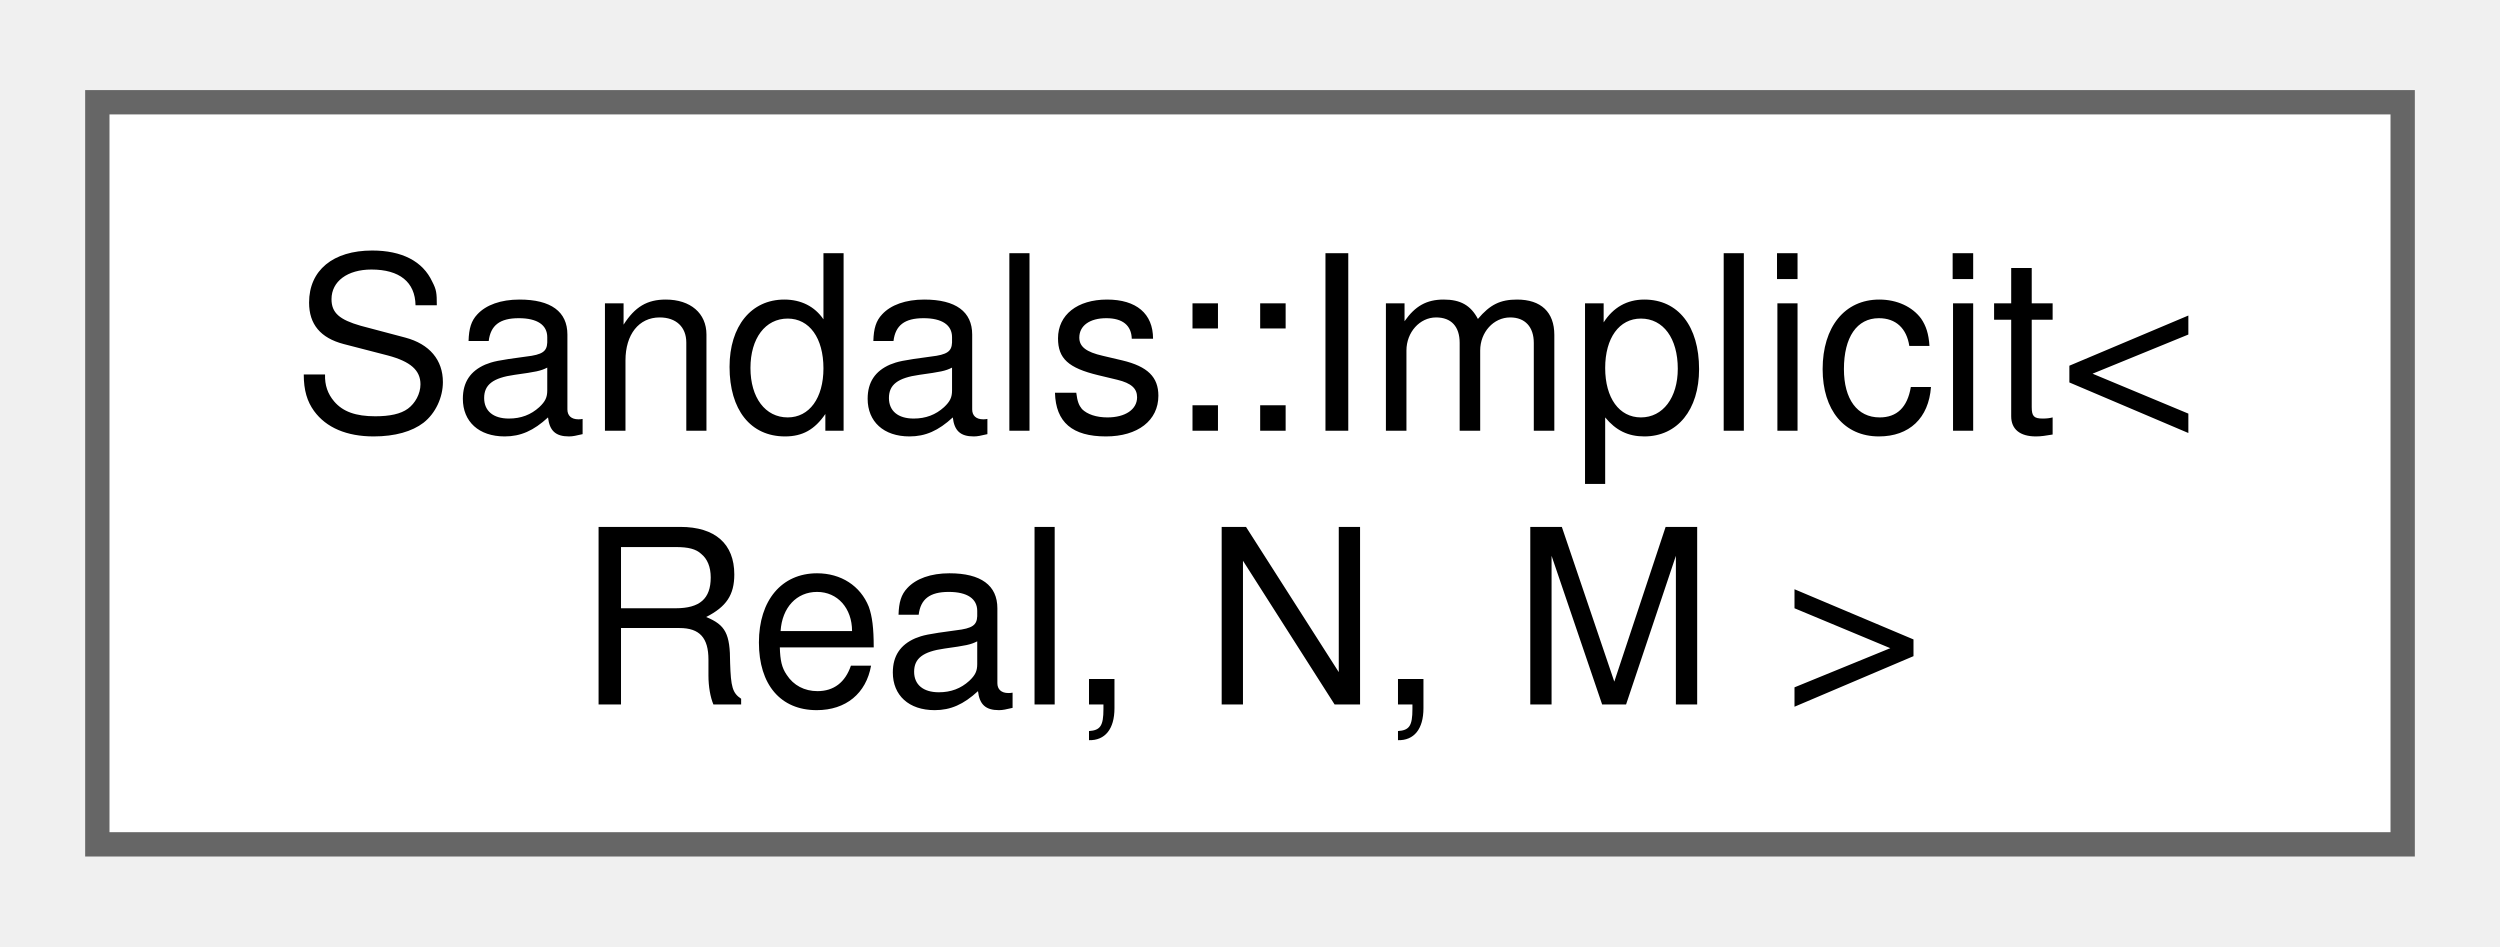
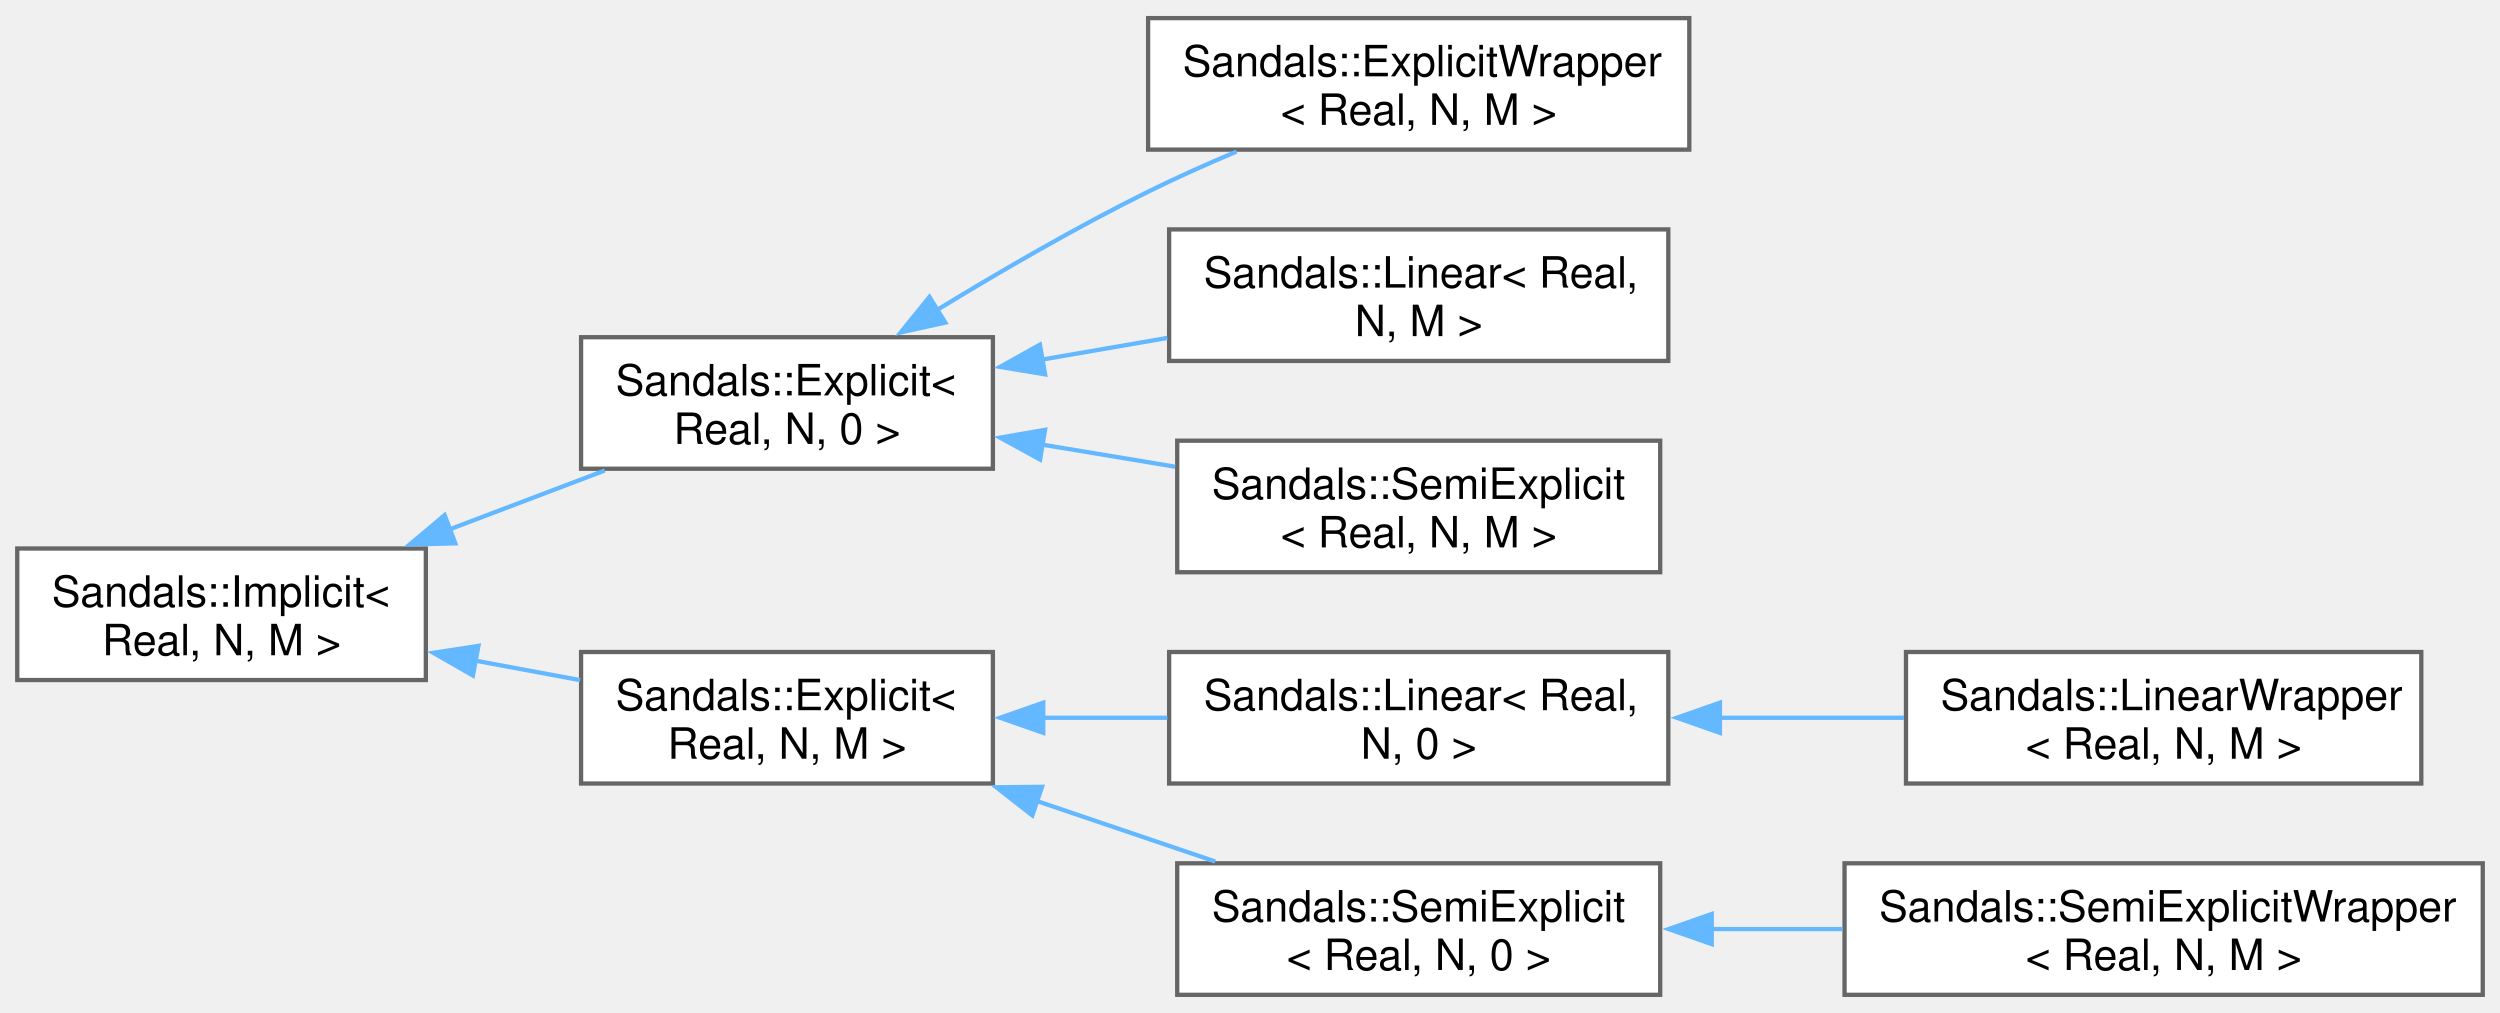
- <svg xmlns="http://www.w3.org/2000/svg" xmlns:xlink="http://www.w3.org/1999/xlink" width="103pt" height="39pt" viewBox="0.00 0.00 102.75 38.50">
-   <g id="graph0" class="graph" transform="scale(1 1) rotate(0) translate(4 34.5)">
+ <svg xmlns="http://www.w3.org/2000/svg" xmlns:xlink="http://www.w3.org/1999/xlink" width="580pt" height="235pt" viewBox="0.00 0.00 579.75 234.50">
+   <g id="graph0" class="graph" transform="scale(1 1) rotate(0) translate(4 230.5)">
    <g id="Node000000" class="node">
      <g id="a_Node000000">
-         <a xlink:href="class_sandals_1_1_implicit.html" target="_top" xlink:title="Class container for the system of implicit ODEs/DAEs.">
-           <polygon fill="white" stroke="#666666" points="94.75,-30.5 0,-30.5 0,0 94.75,0 94.75,-30.5" />
-           <text text-anchor="start" x="8" y="-17" font-family="Helvetica,sans-Serif" font-size="10.00">Sandals::Implicit&lt;</text>
-           <text text-anchor="middle" x="47.38" y="-5.75" font-family="Helvetica,sans-Serif" font-size="10.00"> Real, N, M &gt;</text>
+         <a xlink:href="class_sandals_1_1_implicit.html" target="_top" xlink:title=" ">
+           <polygon fill="white" stroke="#666666" points="94.75,-103.5 0,-103.5 0,-73 94.75,-73 94.75,-103.5" />
+           <text text-anchor="start" x="8" y="-90" font-family="Helvetica,sans-Serif" font-size="10.00">Sandals::Implicit&lt;</text>
+           <text text-anchor="middle" x="47.38" y="-78.75" font-family="Helvetica,sans-Serif" font-size="10.00"> Real, N, M &gt;</text>
+         </a>
+       </g>
+     </g>
+     <g id="Node000001" class="node">
+       <g id="a_Node000001">
+         <a xlink:href="class_sandals_1_1_explicit.html" target="_top" xlink:title=" ">
+           <polygon fill="white" stroke="#666666" points="226.25,-152.5 130.75,-152.5 130.75,-122 226.25,-122 226.25,-152.5" />
+           <text text-anchor="start" x="138.75" y="-139" font-family="Helvetica,sans-Serif" font-size="10.00">Sandals::Explicit&lt;</text>
+           <text text-anchor="middle" x="178.5" y="-127.75" font-family="Helvetica,sans-Serif" font-size="10.00"> Real, N, 0 &gt;</text>
+         </a>
+       </g>
+     </g>
+     <g id="edge3_Node000000_Node000001" class="edge">
+       <g id="a_edge3_Node000000_Node000001">
+         <a xlink:title=" ">
+           <path fill="none" stroke="#63b8ff" d="M100.34,-107.97C112.28,-112.5 124.82,-117.26 136.24,-121.59" />
+           <polygon fill="#63b8ff" stroke="#63b8ff" points="101.59,-104.7 91,-104.43 99.11,-111.25 101.59,-104.7" />
+         </a>
+       </g>
+     </g>
+     <g id="Node000005" class="node">
+       <g id="a_Node000005">
+         <a xlink:href="class_sandals_1_1_explicit.html" target="_top" xlink:title=" ">
+           <polygon fill="white" stroke="#666666" points="226.25,-79.5 130.75,-79.5 130.75,-49 226.25,-49 226.25,-79.5" />
+           <text text-anchor="start" x="138.75" y="-66" font-family="Helvetica,sans-Serif" font-size="10.00">Sandals::Explicit&lt;</text>
+           <text text-anchor="middle" x="178.5" y="-54.75" font-family="Helvetica,sans-Serif" font-size="10.00"> Real, N, M &gt;</text>
+         </a>
+       </g>
+     </g>
+     <g id="edge7_Node000000_Node000005" class="edge">
+       <g id="a_edge7_Node000000_Node000005">
+         <a xlink:title=" ">
+           <path fill="none" stroke="#63b8ff" d="M106.3,-77.48C114.41,-75.98 122.65,-74.44 130.52,-72.98" />
+           <polygon fill="#63b8ff" stroke="#63b8ff" points="105.67,-74.04 96.48,-79.31 106.95,-80.92 105.67,-74.04" />
+         </a>
+       </g>
+     </g>
+     <g id="Node000002" class="node">
+       <g id="a_Node000002">
+         <a xlink:href="class_sandals_1_1_explicit_wrapper.html" target="_top" xlink:title="Class container for the system of explicit ODEs/DAEs wrapper.">
+           <polygon fill="white" stroke="#666666" points="387.75,-226.5 262.25,-226.5 262.25,-196 387.75,-196 387.75,-226.5" />
+           <text text-anchor="start" x="270.25" y="-213" font-family="Helvetica,sans-Serif" font-size="10.00">Sandals::ExplicitWrapper</text>
+           <text text-anchor="middle" x="325" y="-201.75" font-family="Helvetica,sans-Serif" font-size="10.00">&lt; Real, N, M &gt;</text>
+         </a>
+       </g>
+     </g>
+     <g id="edge4_Node000001_Node000002" class="edge">
+       <g id="a_edge4_Node000001_Node000002">
+         <a xlink:title=" ">
+           <path fill="none" stroke="#63b8ff" d="M213.28,-158.81C228.04,-167.82 245.72,-178.07 262.25,-186.25 268.78,-189.48 275.84,-192.64 282.76,-195.56" />
+           <polygon fill="#63b8ff" stroke="#63b8ff" points="215.22,-155.89 204.87,-153.61 211.54,-161.85 215.22,-155.89" />
+         </a>
+       </g>
+     </g>
+     <g id="Node000003" class="node">
+       <g id="a_Node000003">
+         <a xlink:href="class_sandals_1_1_linear.html" target="_top" xlink:title="Class container for the system of linear ODEs/DAEs.">
+           <polygon fill="white" stroke="#666666" points="382.88,-177.5 267.12,-177.5 267.12,-147 382.88,-147 382.88,-177.5" />
+           <text text-anchor="start" x="275.12" y="-164" font-family="Helvetica,sans-Serif" font-size="10.00">Sandals::Linear&lt; Real,</text>
+           <text text-anchor="middle" x="325" y="-152.75" font-family="Helvetica,sans-Serif" font-size="10.00"> N, M &gt;</text>
+         </a>
+       </g>
+     </g>
+     <g id="edge5_Node000001_Node000003" class="edge">
+       <g id="a_edge5_Node000001_Node000003">
+         <a xlink:title=" ">
+           <path fill="none" stroke="#63b8ff" d="M237.51,-147.29C247.13,-148.95 257.11,-150.68 266.72,-152.34" />
+           <polygon fill="#63b8ff" stroke="#63b8ff" points="238.36,-143.88 227.91,-145.62 237.16,-150.78 238.36,-143.88" />
+         </a>
+       </g>
+     </g>
+     <g id="Node000004" class="node">
+       <g id="a_Node000004">
+         <a xlink:href="class_sandals_1_1_semi_explicit.html" target="_top" xlink:title="Class container for the system of semi-explicit ODEs/DAEs.">
+           <polygon fill="white" stroke="#666666" points="381,-128.5 269,-128.5 269,-98 381,-98 381,-128.5" />
+           <text text-anchor="start" x="277" y="-115" font-family="Helvetica,sans-Serif" font-size="10.00">Sandals::SemiExplicit</text>
+           <text text-anchor="middle" x="325" y="-103.75" font-family="Helvetica,sans-Serif" font-size="10.00">&lt; Real, N, M &gt;</text>
+         </a>
+       </g>
+     </g>
+     <g id="edge6_Node000001_Node000004" class="edge">
+       <g id="a_edge6_Node000001_Node000004">
+         <a xlink:title=" ">
+           <path fill="none" stroke="#63b8ff" d="M237.69,-127.59C247.86,-125.9 258.42,-124.14 268.51,-122.47" />
+           <polygon fill="#63b8ff" stroke="#63b8ff" points="237.2,-124.12 227.91,-129.21 238.35,-131.02 237.2,-124.12" />
+         </a>
+       </g>
+     </g>
+     <g id="Node000006" class="node">
+       <g id="a_Node000006">
+         <a xlink:href="class_sandals_1_1_linear.html" target="_top" xlink:title=" ">
+           <polygon fill="white" stroke="#666666" points="382.88,-79.5 267.12,-79.5 267.12,-49 382.88,-49 382.88,-79.5" />
+           <text text-anchor="start" x="275.12" y="-66" font-family="Helvetica,sans-Serif" font-size="10.00">Sandals::Linear&lt; Real,</text>
+           <text text-anchor="middle" x="325" y="-54.75" font-family="Helvetica,sans-Serif" font-size="10.00"> N, 0 &gt;</text>
+         </a>
+       </g>
+     </g>
+     <g id="edge8_Node000005_Node000006" class="edge">
+       <g id="a_edge8_Node000005_Node000006">
+         <a xlink:title=" ">
+           <path fill="none" stroke="#63b8ff" d="M237.82,-64.25C247.35,-64.25 257.22,-64.25 266.72,-64.25" />
+           <polygon fill="#63b8ff" stroke="#63b8ff" points="237.93,-60.75 227.93,-64.25 237.93,-67.75 237.93,-60.75" />
+         </a>
+       </g>
+     </g>
+     <g id="Node000008" class="node">
+       <g id="a_Node000008">
+         <a xlink:href="class_sandals_1_1_semi_explicit.html" target="_top" xlink:title=" ">
+           <polygon fill="white" stroke="#666666" points="381,-30.5 269,-30.5 269,0 381,0 381,-30.5" />
+           <text text-anchor="start" x="277" y="-17" font-family="Helvetica,sans-Serif" font-size="10.00">Sandals::SemiExplicit</text>
+           <text text-anchor="middle" x="325" y="-5.75" font-family="Helvetica,sans-Serif" font-size="10.00">&lt; Real, N, 0 &gt;</text>
+         </a>
+       </g>
+     </g>
+     <g id="edge10_Node000005_Node000008" class="edge">
+       <g id="a_edge10_Node000005_Node000008">
+         <a xlink:title=" ">
+           <path fill="none" stroke="#63b8ff" d="M236.42,-44.95C250.15,-40.29 264.66,-35.37 277.82,-30.91" />
+           <polygon fill="#63b8ff" stroke="#63b8ff" points="235.4,-41.6 227.05,-48.13 237.65,-48.23 235.4,-41.6" />
+         </a>
+       </g>
+     </g>
+     <g id="Node000007" class="node">
+       <g id="a_Node000007">
+         <a xlink:href="class_sandals_1_1_linear_wrapper.html" target="_top" xlink:title="Class container for the system of linear ODEs/DAEs wrapper.">
+           <polygon fill="white" stroke="#666666" points="557.5,-79.5 438,-79.5 438,-49 557.5,-49 557.5,-79.5" />
+           <text text-anchor="start" x="446" y="-66" font-family="Helvetica,sans-Serif" font-size="10.00">Sandals::LinearWrapper</text>
+           <text text-anchor="middle" x="497.75" y="-54.75" font-family="Helvetica,sans-Serif" font-size="10.00">&lt; Real, N, M &gt;</text>
+         </a>
+       </g>
+     </g>
+     <g id="edge9_Node000006_Node000007" class="edge">
+       <g id="a_edge9_Node000006_Node000007">
+         <a xlink:title=" ">
+           <path fill="none" stroke="#63b8ff" d="M394.57,-64.25C408.8,-64.25 423.67,-64.25 437.53,-64.25" />
+           <polygon fill="#63b8ff" stroke="#63b8ff" points="394.85,-60.75 384.85,-64.25 394.85,-67.75 394.85,-60.75" />
+         </a>
+       </g>
+     </g>
+     <g id="Node000009" class="node">
+       <g id="a_Node000009">
+         <a xlink:href="class_sandals_1_1_semi_explicit_wrapper.html" target="_top" xlink:title="Class container for the system of semi-explicit ODEs/DAEs wrapper.">
+           <polygon fill="white" stroke="#666666" points="571.75,-30.5 423.75,-30.5 423.75,0 571.75,0 571.75,-30.5" />
+           <text text-anchor="start" x="431.75" y="-17" font-family="Helvetica,sans-Serif" font-size="10.00">Sandals::SemiExplicitWrapper</text>
+           <text text-anchor="middle" x="497.75" y="-5.75" font-family="Helvetica,sans-Serif" font-size="10.00">&lt; Real, N, M &gt;</text>
+         </a>
+       </g>
+     </g>
+     <g id="edge11_Node000008_Node000009" class="edge">
+       <g id="a_edge11_Node000008_Node000009">
+         <a xlink:title=" ">
+           <path fill="none" stroke="#63b8ff" d="M392.92,-15.25C402.88,-15.25 413.18,-15.25 423.26,-15.25" />
+           <polygon fill="#63b8ff" stroke="#63b8ff" points="392.95,-11.75 382.95,-15.25 392.95,-18.75 392.95,-11.75" />
        </a>
      </g>
    </g>
  </g>
</svg>
